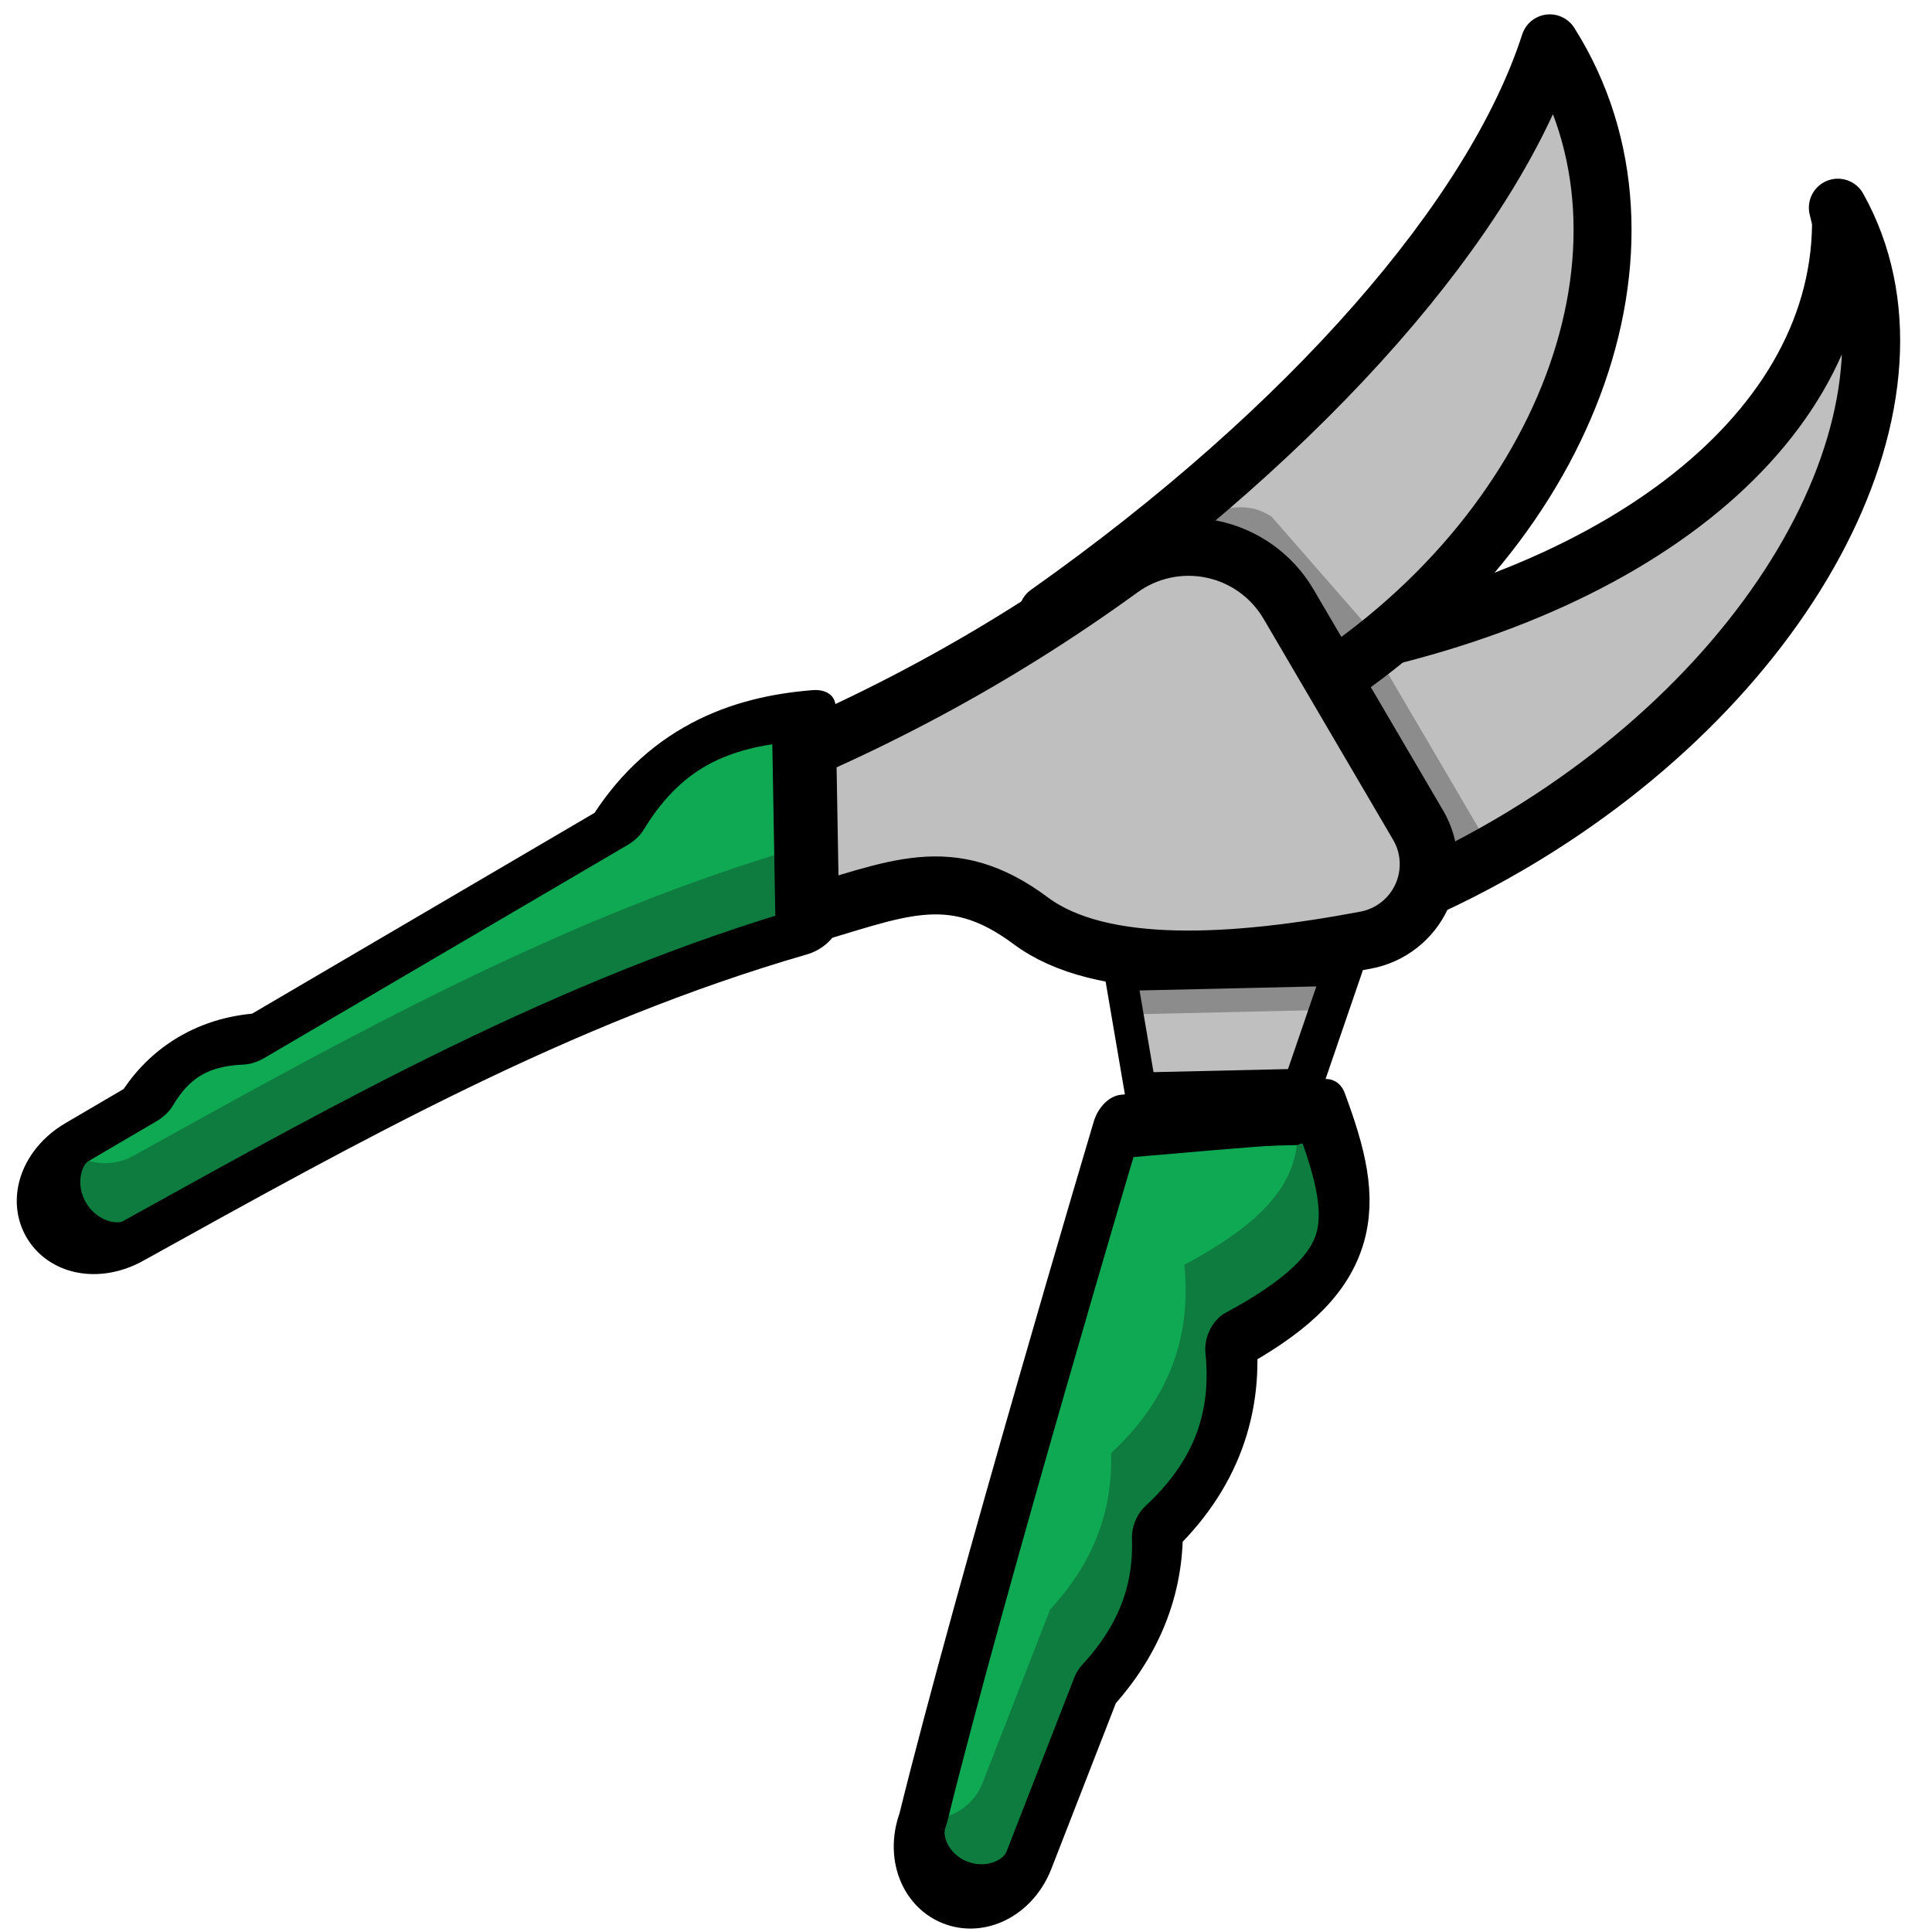
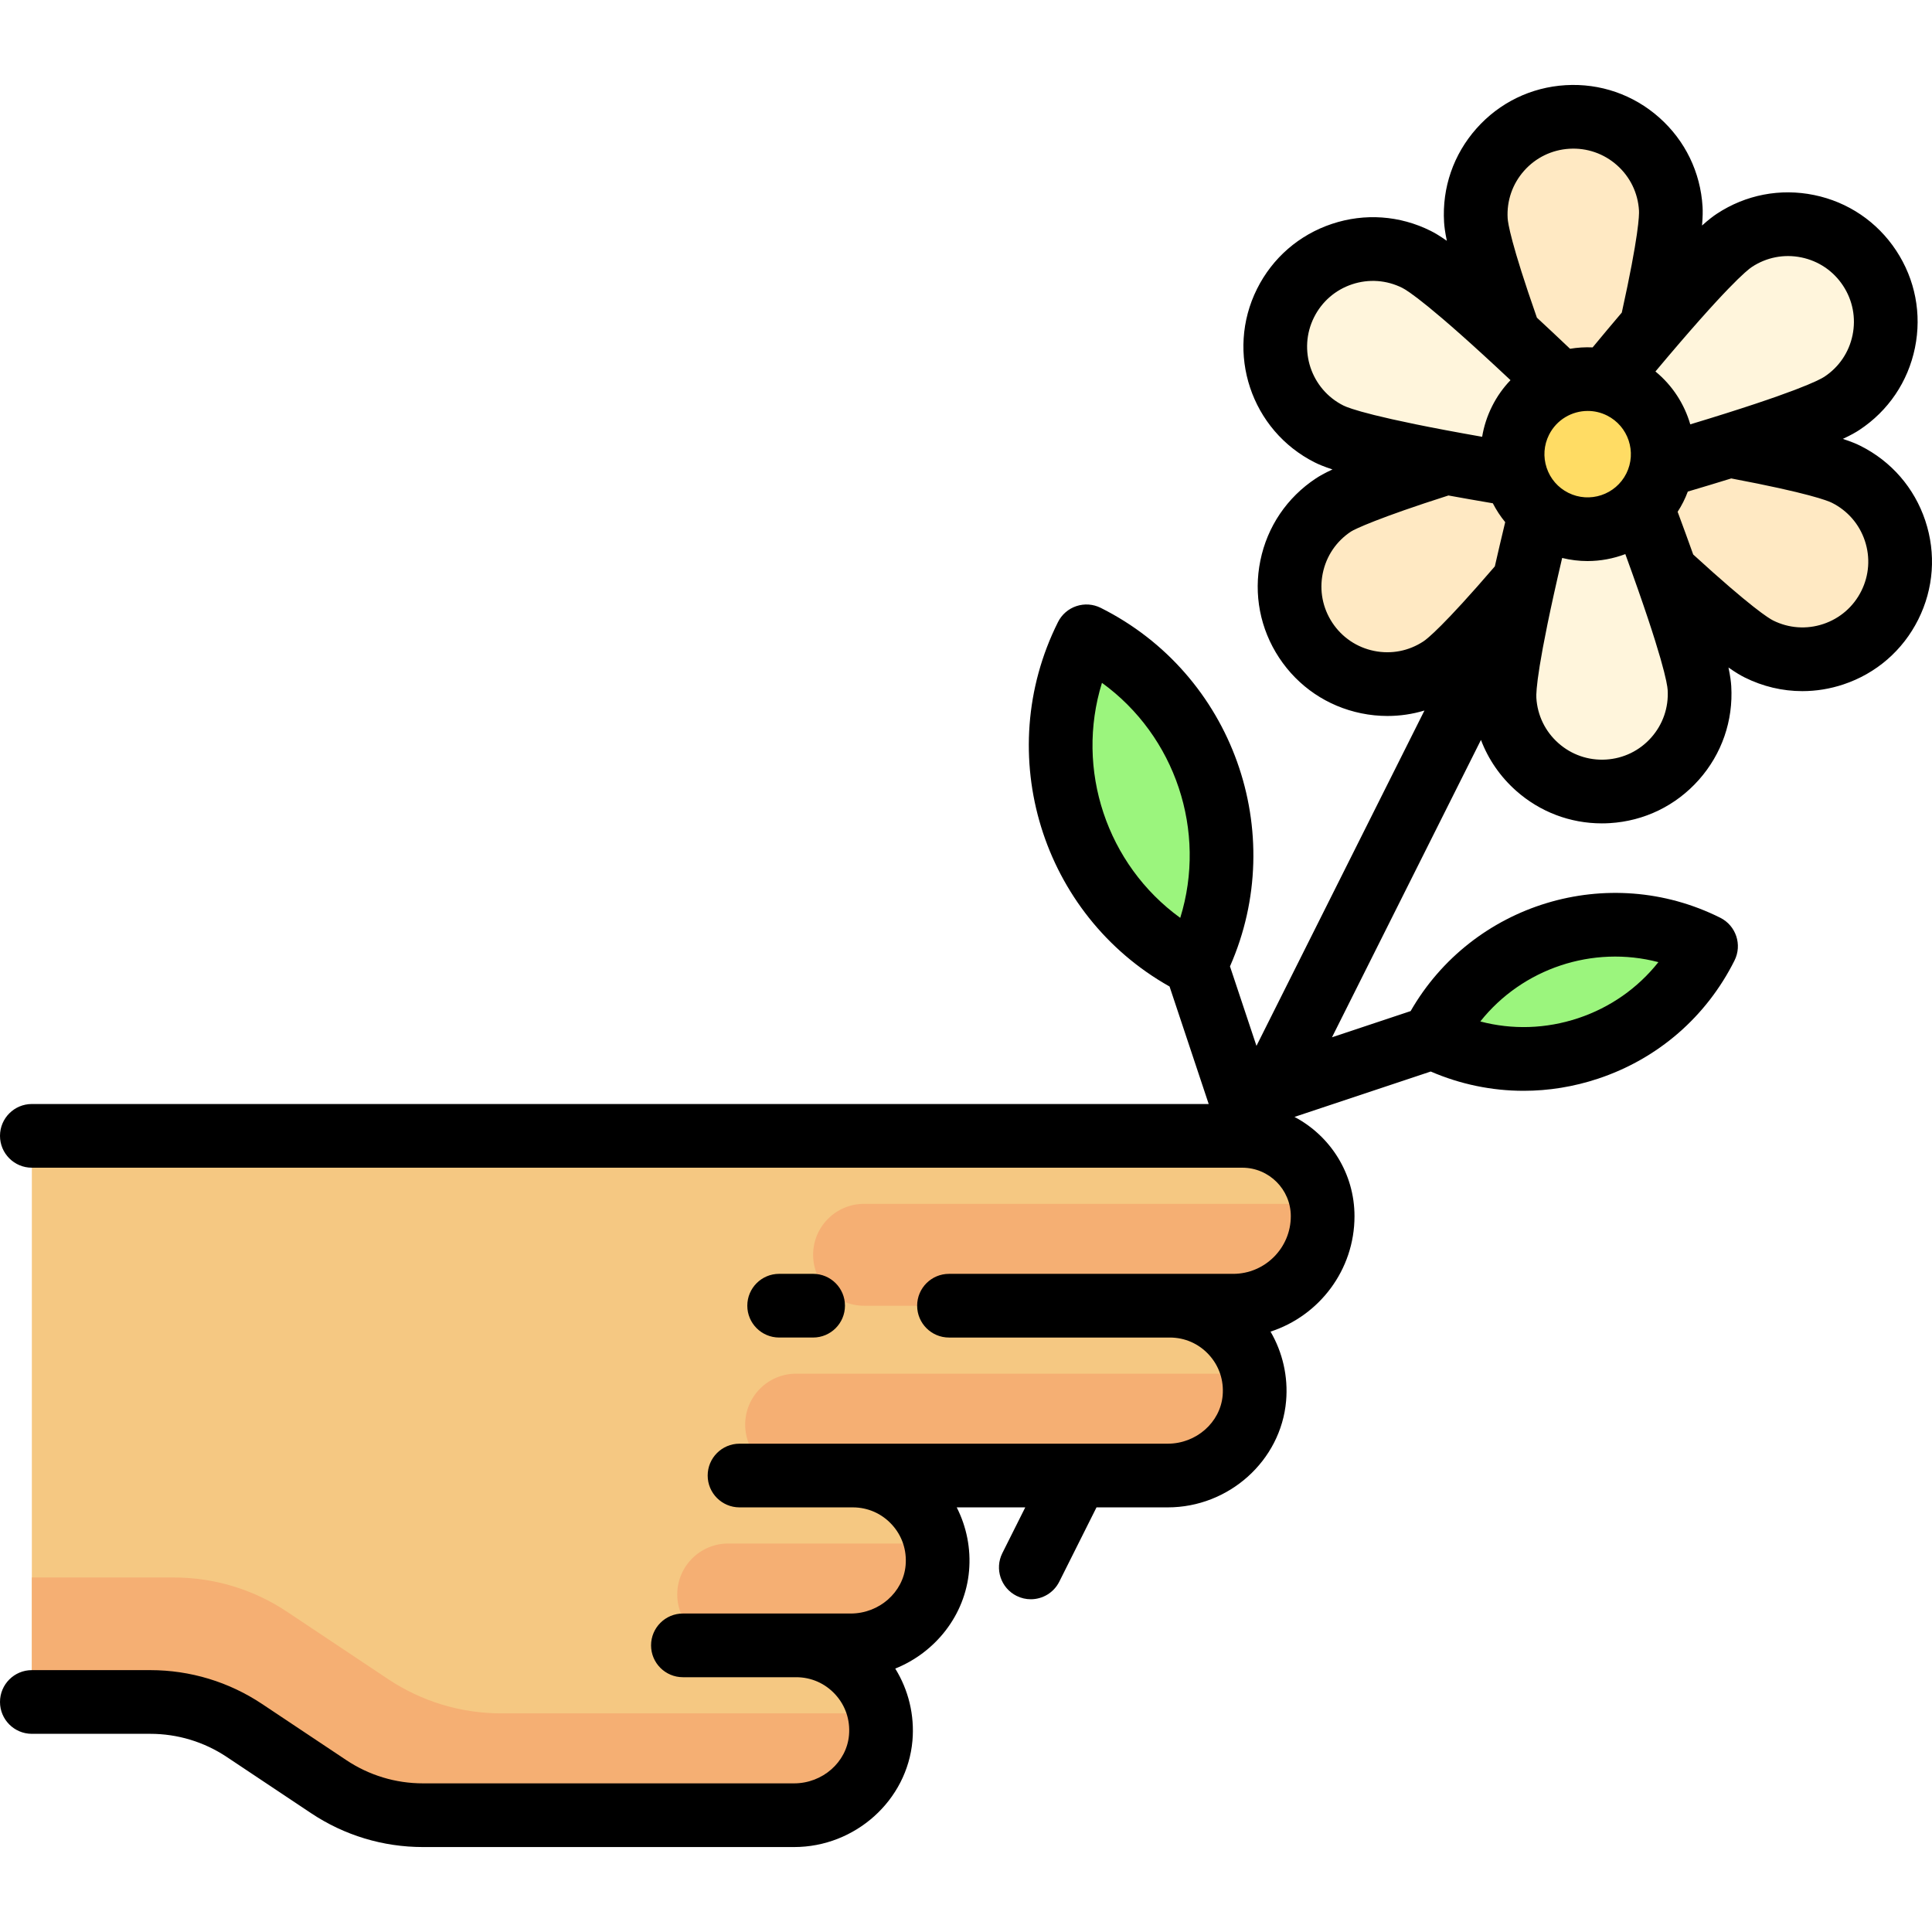
- <svg xmlns="http://www.w3.org/2000/svg" fill="#000000" viewBox="0 0 250 250" style="fill-rule:evenodd;clip-rule:evenodd;stroke-linecap:round;stroke-linejoin:round;stroke-miterlimit:1.5;" version="1.1" xml:space="preserve">
+ <svg xmlns="http://www.w3.org/2000/svg" height="200px" width="200px" version="1.1" id="Layer_1" viewBox="0 0 511.999 511.999" xml:space="preserve" fill="#000000">
  <g id="SVGRepo_bgCarrier" stroke-width="0" />
  <g id="SVGRepo_tracerCarrier" stroke-linecap="round" stroke-linejoin="round" />
  <g id="SVGRepo_iconCarrier">
-     <g transform="matrix(0.856565,0.333528,-0.461343,1.18482,77.8083,-51.3566)">
-       <path d="M171.473,116.454C171.178,116.216 145.518,125.446 145.518,125.446C145.518,125.446 151.025,174.062 155.387,198.261C155.387,201.453 158.972,204.044 163.387,204.044C167.803,204.044 171.387,201.453 171.387,198.261L171.387,179.334C174.833,172.98 174.427,167.364 171.387,162.252C176.462,154.695 175.813,147.927 171.387,141.681C184.77,130.318 182.121,125.078 171.473,116.454Z" style="fill:#0fa954;" />
+     <g>
+       <path style="fill:#9BF57D;" d="M285.018,170.987c-12.806,31.186-0.807,67.201,28.146,84.475c2.357,1.407,5.582,0.327,6.625-2.212 c12.806-31.186,0.807-67.202-28.146-84.475C289.287,167.368,286.062,168.447,285.018,170.987z" />
+       <path style="fill:#9BF57D;" d="M447.185,248.675c-23.822-9.149-50.912-0.21-64.623,21.271c-1.605,2.514-0.743,6.009,2.041,7.079 c23.822,9.149,50.912,0.21,64.623-21.271C450.83,253.239,449.969,249.744,447.185,248.675z" />
    </g>
-     <path d="M167.776,143.897C169.695,143.775 170.93,143.73 170.961,143.811C176.103,157.581 175.955,164.672 159.249,173.672C160.158,182.549 157.592,190.784 149.759,198.046C150.004,205.116 147.76,211.906 141.878,218.284L133.146,240.709C131.674,244.491 127.408,246.366 123.626,244.893C119.844,243.421 117.969,239.155 119.441,235.373L119.448,235.347C122.69,235.724 125.907,233.892 127.146,230.709L135.878,208.284C141.76,201.906 144.004,195.116 143.759,188.046C151.592,180.784 154.158,172.549 153.249,163.672C165.329,157.164 168.751,151.654 167.776,143.897Z" style="fill:#0e7c3f;" />
-     <g transform="matrix(0.856565,0.333528,-0.461343,1.18482,77.8083,-51.3566)">
-       <path d="M171.473,116.454C171.178,116.216 145.518,125.446 145.518,125.446C145.518,125.446 151.025,174.062 155.387,198.261C155.387,201.453 158.972,204.044 163.387,204.044C167.803,204.044 171.387,201.453 171.387,198.261L171.387,179.334C174.833,172.98 174.427,167.364 171.387,162.252C176.462,154.695 175.813,147.927 171.387,141.681C184.77,130.318 182.121,125.078 171.473,116.454Z" style="fill:none;stroke:black;stroke-width:6.76px;" />
+     <path style="fill:#F5C882;" d="M350.515,322.321c-0.637-12.17-11.56-21.294-23.747-21.294H8.439V451.06H39.82 c8.886,0,17.543,2.609,24.937,7.539c6.846,4.564,15.548,10.366,22.395,14.93c7.394,4.93,16.052,7.539,24.938,7.539h97.61 c11.772,0,22.5-8.471,23.674-20.185c1.349-13.471-9.193-24.825-22.388-24.825h13.719c11.772,0,22.499-8.471,23.672-20.184 c1.349-13.471-9.193-24.826-22.388-24.826h82.734c11.772,0,22.499-8.471,23.672-20.184c1.349-13.471-9.193-24.826-22.388-24.826 H326.8C339.897,346.037,350.515,335.419,350.515,322.321z" />
+     <g>
+       <path style="fill:#FFE9C3;" d="M466.043,171.951c12.779,6.393,28.32,1.215,34.713-11.564c6.393-12.779,1.215-28.32-11.564-34.713 c-6.106-3.054-27.497-7.153-48.177-10.603l-11.636,25.365C444.329,154.694,460.033,168.944,466.043,171.951z" />
+       <path style="fill:#FFE9C3;" d="M345.98,169.651c7.871,11.925,23.918,15.212,35.844,7.341c5.697-3.761,19.943-20.235,33.271-36.422 l-16.15-22.76c-19.822,5.821-40.016,12.294-45.624,15.997C341.396,141.677,338.109,157.725,345.98,169.651z" />
+       <path style="fill:#FFE9C3;" d="M405.627,104.453l27.898-0.727c4.959-20.371,9.599-41.652,9.191-48.467 c-0.853-14.264-13.108-25.134-27.371-24.279c-14.263,0.854-25.134,13.107-24.279,27.371 C391.467,65.059,398.397,85.1,405.627,104.453z" />
    </g>
-     <g transform="matrix(-0.7069,0.016151,-0.0406591,-1.77957,242.447,272.151)">
-       <path d="M133.637,84.857L90.939,84.857L101.614,73.357L129.367,73.357L133.637,84.857Z" style="fill:#bfbfbf;" />
+     <g>
+       <path style="fill:#FFF5DC;" d="M375.398,68.761c-12.779-6.393-28.32-1.215-34.713,11.564c-6.393,12.779-1.215,28.32,11.564,34.713 c6.106,3.054,27.497,7.153,48.177,10.603l11.636-25.365C397.112,86.018,381.409,71.768,375.398,68.761z" />
+       <path style="fill:#FFF5DC;" d="M495.461,71.063c-7.871-11.925-23.918-15.212-35.844-7.341 c-5.697,3.761-19.943,20.235-33.271,36.422l16.15,22.76c19.822-5.821,40.016-12.294,45.624-15.997 C500.045,99.035,503.332,82.988,495.461,71.063z" />
+       <path style="fill:#FFF5DC;" d="M435.814,136.259l-27.898,0.727c-4.959,20.371-9.599,41.652-9.191,48.467 c0.853,14.264,13.108,25.134,27.371,24.279c14.263-0.854,25.134-13.107,24.279-27.371 C449.974,175.653,443.044,155.613,435.814,136.259z" />
    </g>
-     <path d="M171.947,130.674L145.891,131.27L144.529,123.301L174.712,122.611L171.947,130.674Z" style="fill:#8c8c8c;" />
-     <g transform="matrix(-0.7069,0.016151,-0.0406591,-1.77957,242.447,272.151)">
-       <path d="M133.637,84.857L90.939,84.857L101.614,73.357L129.367,73.357L133.637,84.857Z" style="fill:none;stroke:black;stroke-width:5.54px;" />
+     <circle style="fill:#FFDC64;" cx="420.753" cy="120.379" r="19.506" />
+     <g>
+       <path style="fill:#F5AF73;" d="M179.477,422.554c0,7.457,6.046,13.503,13.503,13.503h18.004h13.72 c11.771,0,22.498-8.471,23.672-20.185c0.237-2.371-0.009-4.633-0.458-6.822H192.98 C185.523,409.051,179.477,415.096,179.477,422.554z" />
+       <path style="fill:#F5AF73;" d="M332.394,370.862c0.237-2.371-0.009-4.633-0.457-6.822H210.984c-7.457,0-13.503,6.046-13.503,13.503 s6.046,13.503,13.503,13.503h15.004h82.734C320.494,391.047,331.221,382.576,332.394,370.862z" />
+       <path style="fill:#F5AF73;" d="M215.485,332.534c0,7.457,6.046,13.503,13.503,13.503h81.018H326.8 c13.098,0,23.715-10.618,23.715-23.716c-0.06-1.135-0.294-2.213-0.525-3.29H228.988 C221.531,319.031,215.485,325.076,215.485,332.534z" />
+       <path style="fill:#F5AF73;" d="M132.817,454.061c-10.664,0-21.088-3.156-29.961-9.072l-26.798-17.866 c-8.873-5.915-19.297-9.072-29.961-9.072H8.439v33.007h31.382c8.886,0,17.573,2.63,24.966,7.558l22.334,14.888 c7.394,4.93,16.082,7.559,24.969,7.559h96.229c7.819,0,15.401-3.381,20.302-9.475c5.338-6.638,5.375-12.296,4.26-17.531H132.817 V454.061z" />
    </g>
-     <g transform="matrix(0.495994,0.845784,-0.845784,0.495994,173.165,-38.5787)">
-       <path d="M92.438,93.919C97.175,87.032 101.368,79.279 104.782,70.828C121.267,30.016 117.358,-7.718 93.131,-22.312C92.462,-22.715 91.677,-22.87 90.939,-23.11C118.914,-22.545 141.512,12.97 141.512,56.633C141.512,70.097 139.363,82.787 135.569,93.919L92.438,93.919Z" style="fill:#bfbfbf;" />
-     </g>
-     <g transform="matrix(1,0,0,1,-3,0)">
-       <path d="M179.757,82.311L195.507,109.169L195.455,109.2C184.067,115.878 172.269,120.354 160.971,122.667L139.579,86.187C147.753,86.777 156.39,86.479 165.231,85.174C170.261,84.432 175.114,83.472 179.757,82.311Z" style="fill:#8c8c8c;" />
-     </g>
-     <g transform="matrix(0.495994,0.845784,-0.845784,0.495994,173.165,-38.5787)">
-       <path d="M92.438,93.919C97.175,87.032 101.368,79.279 104.782,70.828C121.267,30.016 117.358,-7.718 93.131,-22.312C92.462,-22.715 91.677,-22.87 90.939,-23.11C118.914,-22.545 141.512,12.97 141.512,56.633C141.512,70.097 139.363,82.787 135.569,93.919L92.438,93.919Z" style="fill:none;stroke:black;stroke-width:7.65px;" />
-     </g>
-     <g transform="matrix(0.495994,0.845784,-0.845784,0.495994,173.165,-38.5787)">
-       <path d="M84.383,93.919C80.806,51.682 68.933,16.581 52.999,-1.288C53.497,-1.305 53.998,-1.314 54.5,-1.314C85.683,-1.314 111,31.441 111,71.785C111,79.499 110.074,86.935 108.359,93.919L84.383,93.919Z" style="fill:#bfbfbf;" />
-     </g>
-     <g transform="matrix(1,0,0,1,-2,1)">
-       <path d="M135.584,79.374C155.848,65.064 161.717,62.738 166.543,65.851L178.969,80.082C178.546,83.635 178.453,84.489 167.506,90.908C160.982,94.734 154.233,97.64 147.475,99.653L135.584,79.374Z" style="fill:#8c8c8c;" />
-     </g>
-     <g transform="matrix(0.495994,0.845784,-0.845784,0.495994,173.165,-38.5787)">
-       <path d="M84.383,93.919C80.806,51.682 68.933,16.581 52.999,-1.288C53.497,-1.305 53.998,-1.314 54.5,-1.314C85.683,-1.314 111,31.441 111,71.785C111,79.499 110.074,86.935 108.359,93.919L84.383,93.919Z" style="fill:none;stroke:black;stroke-width:7.65px;" />
-     </g>
-     <g transform="matrix(0.495994,0.845784,-0.845784,0.495994,173.165,-38.5787)">
-       <path d="M142.793,79.569C143.927,76.444 143.467,72.962 141.559,70.239C139.651,67.516 136.535,65.895 133.211,65.895C123.306,65.89 109.975,65.89 99.397,65.89C95.069,65.89 90.943,67.724 88.043,70.936C85.142,74.149 83.738,78.44 84.179,82.746C86.142,102.838 85.345,122.726 81.999,142.419L102.4,142.419C105.729,129.72 105.924,121.579 118.228,116.383C128.901,111.876 136.851,96.143 142.793,79.569Z" style="fill:#bfbfbf;stroke:black;stroke-width:7.65px;" />
-     </g>
-     <g transform="matrix(0.319996,0.545667,-0.845784,0.495994,188.523,-12.3898)">
-       <path d="M113.826,142.419L75.637,128.544C69.102,137.266 66.663,146.516 75.637,157.239L75.637,212.773C70.787,218.632 71.187,224.115 75.637,229.307L75.637,239.794C75.637,243.933 80.846,247.294 87.262,247.294C93.678,247.294 98.887,243.933 98.887,239.794C100.124,207.336 101.046,174.877 113.826,142.419Z" style="fill:#0fa954;" />
-     </g>
-     <path d="M104.3,109.416L104.491,120.36C72.949,129.486 45.201,145.082 17.353,160.506C13.852,162.559 9.343,161.384 7.29,157.883C5.484,154.804 6.175,150.945 8.75,148.663C11.067,150.72 14.536,151.158 17.353,149.506C45.146,134.112 72.838,118.548 104.3,109.416Z" style="fill:#0e7c3f;" />
-     <g transform="matrix(0.319996,0.545667,-0.845784,0.495994,188.523,-12.3898)">
-       <path d="M113.826,142.419L75.637,128.544C69.102,137.266 66.663,146.516 75.637,157.239L75.637,212.773C70.787,218.632 71.187,224.115 75.637,229.307L75.637,239.794C75.637,243.933 80.846,247.294 87.262,247.294C93.678,247.294 98.887,243.933 98.887,239.794C100.124,207.336 101.046,174.877 113.826,142.419Z" style="fill:none;stroke:black;stroke-width:9.09px;" />
-     </g>
+     <path d="M215.485,354.458c4.661,0,8.439-3.779,8.439-8.439c0-4.661-3.779-8.439-8.439-8.439h-9.002 c-4.661,0-8.439,3.779-8.439,8.439c0,4.661,3.779,8.439,8.439,8.439H215.485z" />
+     <path d="M510.223,137.986c-2.896-8.695-9.006-15.742-17.204-19.841c-0.98-0.491-2.371-1.091-4.651-1.835 c2.127-0.989,3.458-1.755,4.399-2.377c7.649-5.048,12.874-12.774,14.714-21.752c1.839-8.978,0.071-18.136-4.977-25.784 c-5.049-7.649-12.774-12.874-21.752-14.714c-8.978-1.84-18.136-0.071-25.786,4.977c-0.943,0.622-2.172,1.546-3.914,3.11 c0.212-2.386,0.207-3.902,0.142-4.997c-0.548-9.148-4.625-17.536-11.482-23.618c-6.856-6.083-15.671-9.127-24.818-8.582 c-9.148,0.548-17.536,4.625-23.618,11.481c-6.082,6.856-9.13,15.67-8.582,24.82c0.065,1.091,0.24,2.595,0.736,4.944 c-1.919-1.346-3.247-2.115-4.257-2.621c-8.197-4.102-17.5-4.762-26.195-1.867c-8.695,2.896-15.741,9.005-19.841,17.203 c-8.464,16.92-1.584,37.572,15.336,46.037c1.01,0.505,2.425,1.107,4.651,1.834c-2.184,1.015-3.491,1.777-4.399,2.377 c-7.649,5.049-12.874,12.774-14.713,21.752c-1.839,8.978-0.071,18.136,4.977,25.784c5.049,7.649,12.774,12.874,21.752,14.714 c2.317,0.475,4.643,0.709,6.955,0.709c3.33,0,6.624-0.487,9.798-1.444l-44.519,88.87l-7.018-21.067 c15.644-35.471,0.782-77.486-34.258-95.014c-2.002-1.001-4.32-1.166-6.443-0.459c-2.123,0.708-3.879,2.229-4.88,4.232 c-17.528,35.04-4.224,77.575,29.568,96.577l10.374,31.139H8.439c-4.661,0-8.439,3.779-8.439,8.439c0,4.661,3.779,8.439,8.439,8.439 h320.78c7.089,0,12.856,5.767,12.856,12.856c0,8.422-6.853,15.275-15.275,15.275h-75.307c-4.661,0-8.439,3.779-8.439,8.439 s3.779,8.439,8.439,8.439h58.513c3.989,0,7.673,1.62,10.371,4.564c2.695,2.939,3.987,6.769,3.638,10.784 c-0.623,7.168-7.014,12.782-14.549,12.782H195.981c-4.661,0-8.439,3.779-8.439,8.439c0,4.661,3.779,8.439,8.439,8.439h30.007 c3.989,0,7.673,1.62,10.371,4.564c2.695,2.939,3.987,6.769,3.638,10.784c-0.623,7.168-7.014,12.782-14.549,12.782h-44.471 c-4.661,0-8.439,3.779-8.439,8.439s3.779,8.439,8.439,8.439h30.007c3.99,0,7.673,1.62,10.373,4.565 c2.695,2.939,3.986,6.77,3.637,10.784c-0.623,7.168-7.014,12.782-14.549,12.782h-98.358c-7.244,0-14.258-2.123-20.286-6.142 l-22.332-14.888c-8.808-5.873-19.061-8.977-29.648-8.977H8.439c-4.661,0-8.439,3.779-8.439,8.439s3.779,8.439,8.439,8.439h31.382 c7.244,0,14.258,2.123,20.285,6.142l22.332,14.888c8.81,5.873,19.061,8.977,29.648,8.977h98.358 c16.213,0,29.989-12.387,31.364-28.199c0.586-6.733-1.051-13.446-4.557-19.095c10.649-4.282,18.538-14.15,19.56-25.914 c0.509-5.847-0.658-11.677-3.27-16.81h18.165l-6.075,12.128c-2.087,4.168-0.402,9.238,3.765,11.326 c1.214,0.608,2.504,0.896,3.774,0.896c3.093,0,6.072-1.707,7.552-4.661l9.863-19.688h18.882c16.213,0,29.989-12.387,31.364-28.2 c0.56-6.451-0.92-12.882-4.129-18.378c12.899-4.187,22.253-16.313,22.253-30.589c0-11.404-6.457-21.323-15.904-26.309l36.108-12.029 c7.868,3.396,16.213,5.111,24.607,5.111c6.639,0,13.311-1.072,19.793-3.233c15.823-5.272,28.645-16.388,36.106-31.304 c2.085-4.168,0.396-9.237-3.772-11.323c-29.707-14.858-65.727-3.722-82.059,24.732l-20.843,6.944l39.477-78.804 c1.94,5.121,5.099,9.732,9.313,13.47c6.331,5.616,14.331,8.645,22.722,8.645c0.697,0,1.395-0.021,2.096-0.063 c9.148-0.548,17.536-4.625,23.618-11.481c6.082-6.856,9.129-15.67,8.582-24.818c-0.068-1.126-0.252-2.651-0.736-4.947 c1.961,1.377,3.278,2.131,4.258,2.622c4.839,2.42,10.061,3.642,15.317,3.642c3.649,0,7.314-0.59,10.878-1.777 c8.695-2.896,15.741-9.005,19.841-17.203C512.457,155.984,513.12,146.681,510.223,137.986z M464.266,70.747 c3.885-2.564,8.537-3.465,13.101-2.53c4.562,0.934,8.487,3.588,11.051,7.476c2.566,3.887,3.464,8.538,2.53,13.1 c-0.934,4.562-3.588,8.487-7.476,11.051c-1.302,0.86-7.606,4.179-35.532,12.613c-1.571-5.401-4.734-10.323-9.232-14.009 C457.427,76.105,462.956,71.612,464.266,70.747z M415.624,130.601c-2.737-1.368-4.777-3.721-5.743-6.624 c-0.967-2.902-0.746-6.008,0.623-8.744c2.005-4.009,6.058-6.33,10.263-6.33c1.719,0,3.466,0.389,5.105,1.209l0,0 c5.649,2.826,7.945,9.72,5.12,15.368C428.166,131.129,421.271,133.426,415.624,130.601z M399.544,57.863 c-0.279-4.647,1.27-9.126,4.36-12.61c3.09-3.483,7.351-5.554,12-5.832c4.644-0.278,9.126,1.269,12.61,4.36s5.555,7.351,5.833,12 c0.072,1.206-0.056,6.679-4.555,27.057c-2.353,2.769-4.921,5.831-7.733,9.226c-2.012-0.09-4.016,0.034-5.981,0.365 c-3.198-3.037-6.117-5.775-8.785-8.244C400.389,64.467,399.615,59.055,399.544,57.863z M348.234,84.084 c2.084-4.165,5.663-7.268,10.08-8.741c4.419-1.471,9.145-1.134,13.308,0.949c1.395,0.698,7.423,4.498,28.676,24.452 c-1.924,2.004-3.583,4.325-4.889,6.937c-1.293,2.584-2.168,5.301-2.627,8.073c-28.698-5.038-35.353-7.58-36.755-8.281 C347.429,103.173,343.934,92.681,348.234,84.084z M364.129,172.495c-4.562-0.934-8.487-3.588-11.051-7.476 c-2.566-3.887-3.464-8.538-2.53-13.1c0.934-4.562,3.588-8.487,7.476-11.051c0.947-0.626,7.281-3.638,25.826-9.562 c3.551,0.648,7.452,1.336,11.761,2.067c0.922,1.788,2.016,3.464,3.281,4.999c-1.031,4.287-1.94,8.179-2.746,11.724 c-13.627,15.843-17.925,19.215-18.919,19.871C373.342,172.532,368.691,173.429,364.129,172.495z M292.03,180.958 c19.476,14.112,27.872,39.313,20.748,62.285C293.303,229.132,284.907,203.93,292.03,180.958z M439.492,254.976 c-5.441,6.869-12.76,12.02-21.267,14.854c-8.508,2.833-17.454,3.102-25.927,0.868C403.481,256.628,422.107,250.425,439.492,254.976z M437.591,195.459c-3.09,3.483-7.351,5.554-12,5.832c-4.648,0.277-9.127-1.269-12.61-4.36c-3.484-3.09-5.555-7.351-5.833-12 c-0.095-1.566,0.185-8.685,6.838-37.066c2.225,0.547,4.476,0.82,6.713,0.82c3.442,0,6.839-0.641,10.03-1.843 c10.001,27.411,11.125,34.448,11.219,36.007C442.229,187.498,440.681,191.975,437.591,195.459z M493.261,156.629 c-2.084,4.165-5.663,7.268-10.081,8.741c-4.418,1.47-9.144,1.134-13.308-0.949c-1.076-0.538-5.75-3.385-21.156-17.474 c-1.222-3.423-2.591-7.182-4.126-11.317c0.534-0.835,1.043-1.693,1.495-2.599c0.455-0.908,0.853-1.83,1.201-2.76 c4.221-1.249,8.043-2.406,11.51-3.48c20.514,3.878,25.597,5.911,26.671,6.449c4.165,2.084,7.269,5.663,8.741,10.081 C495.682,147.738,495.344,152.465,493.261,156.629z" />
  </g>
</svg>
